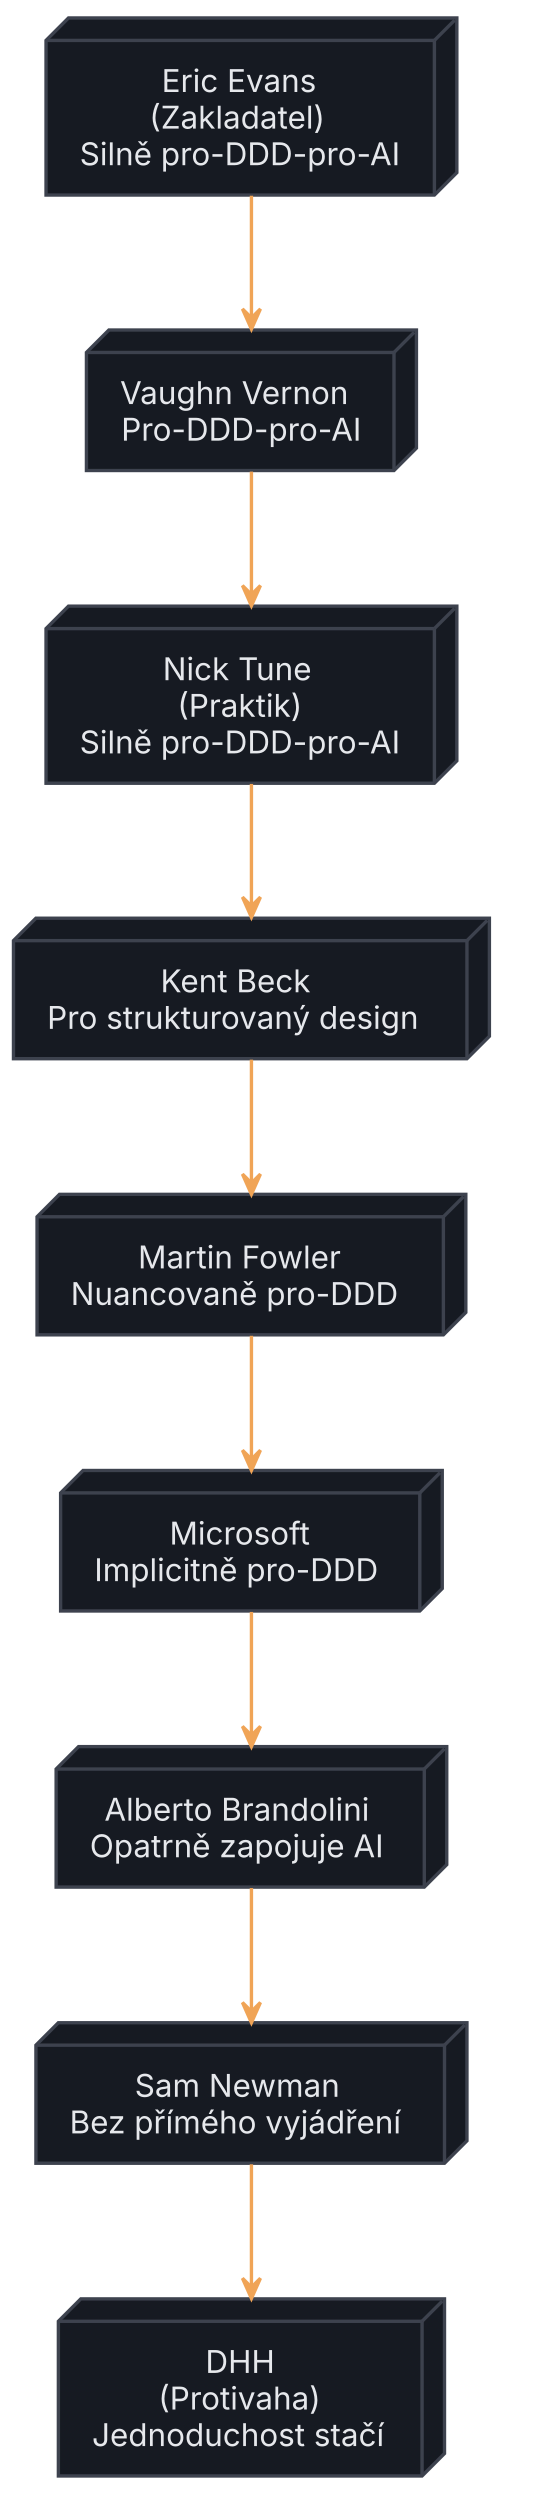
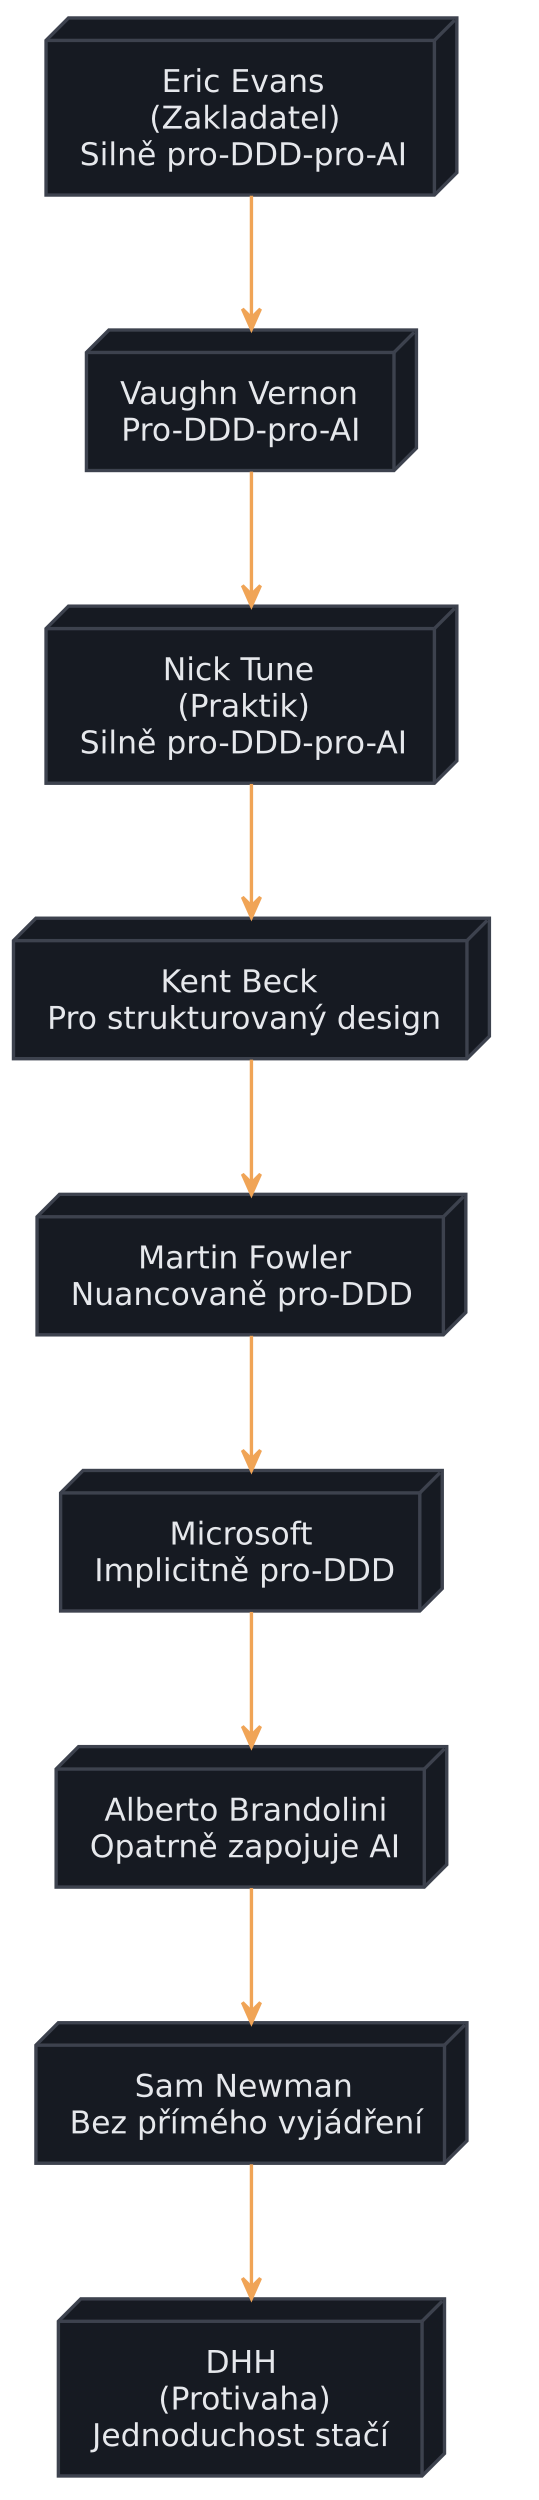
<svg xmlns="http://www.w3.org/2000/svg" contentScriptType="application/ecmascript" contentStyleType="text/css" height="1740.625px" preserveAspectRatio="none" style="width:375px;height:1740px;background:#11141A;" version="1.1" viewBox="0 0 375 1740" width="375px" zoomAndPan="magnify">
  <defs />
  <g>
    <polygon fill="#161A22" points="32.031,28.125,47.656,12.5,317.969,12.5,317.969,120.142,302.344,135.767,32.031,135.767,32.031,28.125" style="stroke: #3D424E; stroke-width: 2.344;" />
    <line style="stroke: #3D424E; stroke-width: 2.344;" x1="302.344" x2="316.406" y1="28.125" y2="14.062" />
    <line style="stroke: #3D424E; stroke-width: 2.344;" x1="32.031" x2="302.344" y1="28.125" y2="28.125" />
    <line style="stroke: #3D424E; stroke-width: 2.344;" x1="302.344" x2="302.344" y1="28.125" y2="135.767" />
-     <text fill="#E6E8EC" font-family="Inter, ui-sans-serif, system-ui, -apple-system, sans-serif" font-size="21.875" lengthAdjust="spacingAndGlyphs" textLength="109.375" x="112.5" y="64.055">Eric Evans</text>
-     <text fill="#E6E8EC" font-family="Inter, ui-sans-serif, system-ui, -apple-system, sans-serif" font-size="21.875" lengthAdjust="spacingAndGlyphs" textLength="126.562" x="103.906" y="89.519">(Zakladatel)</text>
-     <text fill="#E6E8EC" font-family="Inter, ui-sans-serif, system-ui, -apple-system, sans-serif" font-size="21.875" lengthAdjust="spacingAndGlyphs" textLength="223.438" x="55.469" y="114.983">Silně pro-DDD-pro-AI</text>
+     <text fill="#E6E8EC" font-family="DejaVu Sans" font-size="21.875" lengthAdjust="spacingAndGlyphs" textLength="109.375" x="112.5" y="64.055">Eric Evans</text>
+     <text fill="#E6E8EC" font-family="DejaVu Sans" font-size="21.875" lengthAdjust="spacingAndGlyphs" textLength="126.562" x="103.906" y="89.519">(Zakladatel)</text>
+     <text fill="#E6E8EC" font-family="DejaVu Sans" font-size="21.875" lengthAdjust="spacingAndGlyphs" textLength="223.438" x="55.469" y="114.983">Silně pro-DDD-pro-AI</text>
    <polygon fill="#161A22" points="60.156,245.312,75.781,229.688,289.844,229.688,289.844,311.865,274.219,327.49,60.156,327.49,60.156,245.312" style="stroke: #3D424E; stroke-width: 2.344;" />
    <line style="stroke: #3D424E; stroke-width: 2.344;" x1="274.219" x2="288.281" y1="245.312" y2="231.25" />
    <line style="stroke: #3D424E; stroke-width: 2.344;" x1="60.156" x2="274.219" y1="245.312" y2="245.312" />
    <line style="stroke: #3D424E; stroke-width: 2.344;" x1="274.219" x2="274.219" y1="245.312" y2="327.49" />
-     <text fill="#E6E8EC" font-family="Inter, ui-sans-serif, system-ui, -apple-system, sans-serif" font-size="21.875" lengthAdjust="spacingAndGlyphs" textLength="167.188" x="83.594" y="281.242">Vaughn Vernon</text>
-     <text fill="#E6E8EC" font-family="Inter, ui-sans-serif, system-ui, -apple-system, sans-serif" font-size="21.875" lengthAdjust="spacingAndGlyphs" textLength="165.625" x="84.375" y="306.706">Pro-DDD-pro-AI</text>
+     <text fill="#E6E8EC" font-family="DejaVu Sans" font-size="21.875" lengthAdjust="spacingAndGlyphs" textLength="167.188" x="83.594" y="281.242">Vaughn Vernon</text>
+     <text fill="#E6E8EC" font-family="DejaVu Sans" font-size="21.875" lengthAdjust="spacingAndGlyphs" textLength="165.625" x="84.375" y="306.706">Pro-DDD-pro-AI</text>
    <polygon fill="#161A22" points="32.031,437.5,47.656,421.875,317.969,421.875,317.969,529.517,302.344,545.142,32.031,545.142,32.031,437.5" style="stroke: #3D424E; stroke-width: 2.344;" />
    <line style="stroke: #3D424E; stroke-width: 2.344;" x1="302.344" x2="316.406" y1="437.5" y2="423.438" />
    <line style="stroke: #3D424E; stroke-width: 2.344;" x1="32.031" x2="302.344" y1="437.5" y2="437.5" />
    <line style="stroke: #3D424E; stroke-width: 2.344;" x1="302.344" x2="302.344" y1="437.5" y2="545.142" />
-     <text fill="#E6E8EC" font-family="Inter, ui-sans-serif, system-ui, -apple-system, sans-serif" font-size="21.875" lengthAdjust="spacingAndGlyphs" textLength="107.812" x="113.281" y="473.43">Nick Tune</text>
-     <text fill="#E6E8EC" font-family="Inter, ui-sans-serif, system-ui, -apple-system, sans-serif" font-size="21.875" lengthAdjust="spacingAndGlyphs" textLength="87.5" x="123.438" y="498.894">(Praktik)</text>
-     <text fill="#E6E8EC" font-family="Inter, ui-sans-serif, system-ui, -apple-system, sans-serif" font-size="21.875" lengthAdjust="spacingAndGlyphs" textLength="223.438" x="55.469" y="524.358">Silně pro-DDD-pro-AI</text>
+     <text fill="#E6E8EC" font-family="DejaVu Sans" font-size="21.875" lengthAdjust="spacingAndGlyphs" textLength="107.812" x="113.281" y="473.43">Nick Tune</text>
+     <text fill="#E6E8EC" font-family="DejaVu Sans" font-size="21.875" lengthAdjust="spacingAndGlyphs" textLength="87.5" x="123.438" y="498.894">(Praktik)</text>
+     <text fill="#E6E8EC" font-family="DejaVu Sans" font-size="21.875" lengthAdjust="spacingAndGlyphs" textLength="223.438" x="55.469" y="524.358">Silně pro-DDD-pro-AI</text>
    <polygon fill="#161A22" points="9.375,654.688,25,639.062,340.625,639.062,340.625,721.24,325,736.865,9.375,736.865,9.375,654.688" style="stroke: #3D424E; stroke-width: 2.344;" />
    <line style="stroke: #3D424E; stroke-width: 2.344;" x1="325" x2="339.062" y1="654.688" y2="640.625" />
    <line style="stroke: #3D424E; stroke-width: 2.344;" x1="9.375" x2="325" y1="654.688" y2="654.688" />
    <line style="stroke: #3D424E; stroke-width: 2.344;" x1="325" x2="325" y1="654.688" y2="736.865" />
-     <text fill="#E6E8EC" font-family="Inter, ui-sans-serif, system-ui, -apple-system, sans-serif" font-size="21.875" lengthAdjust="spacingAndGlyphs" textLength="110.938" x="111.719" y="690.617">Kent Beck</text>
-     <text fill="#E6E8EC" font-family="Inter, ui-sans-serif, system-ui, -apple-system, sans-serif" font-size="21.875" lengthAdjust="spacingAndGlyphs" textLength="268.75" x="32.812" y="716.081">Pro strukturovaný design</text>
+     <text fill="#E6E8EC" font-family="DejaVu Sans" font-size="21.875" lengthAdjust="spacingAndGlyphs" textLength="110.938" x="111.719" y="690.617">Kent Beck</text>
+     <text fill="#E6E8EC" font-family="DejaVu Sans" font-size="21.875" lengthAdjust="spacingAndGlyphs" textLength="268.75" x="32.812" y="716.081">Pro strukturovaný design</text>
    <polygon fill="#161A22" points="25.781,846.875,41.406,831.25,324.219,831.25,324.219,913.428,308.594,929.053,25.781,929.053,25.781,846.875" style="stroke: #3D424E; stroke-width: 2.344;" />
    <line style="stroke: #3D424E; stroke-width: 2.344;" x1="308.594" x2="322.656" y1="846.875" y2="832.812" />
    <line style="stroke: #3D424E; stroke-width: 2.344;" x1="25.781" x2="308.594" y1="846.875" y2="846.875" />
    <line style="stroke: #3D424E; stroke-width: 2.344;" x1="308.594" x2="308.594" y1="846.875" y2="929.053" />
-     <text fill="#E6E8EC" font-family="Inter, ui-sans-serif, system-ui, -apple-system, sans-serif" font-size="21.875" lengthAdjust="spacingAndGlyphs" textLength="142.188" x="96.094" y="882.805">Martin Fowler</text>
-     <text fill="#E6E8EC" font-family="Inter, ui-sans-serif, system-ui, -apple-system, sans-serif" font-size="21.875" lengthAdjust="spacingAndGlyphs" textLength="235.938" x="49.219" y="908.269">Nuancovaně pro-DDD</text>
+     <text fill="#E6E8EC" font-family="DejaVu Sans" font-size="21.875" lengthAdjust="spacingAndGlyphs" textLength="142.188" x="96.094" y="882.805">Martin Fowler</text>
+     <text fill="#E6E8EC" font-family="DejaVu Sans" font-size="21.875" lengthAdjust="spacingAndGlyphs" textLength="235.938" x="49.219" y="908.269">Nuancovaně pro-DDD</text>
    <polygon fill="#161A22" points="42.188,1039.062,57.812,1023.438,307.812,1023.438,307.812,1105.615,292.188,1121.24,42.188,1121.24,42.188,1039.062" style="stroke: #3D424E; stroke-width: 2.344;" />
    <line style="stroke: #3D424E; stroke-width: 2.344;" x1="292.188" x2="306.25" y1="1039.062" y2="1025" />
    <line style="stroke: #3D424E; stroke-width: 2.344;" x1="42.188" x2="292.188" y1="1039.062" y2="1039.062" />
    <line style="stroke: #3D424E; stroke-width: 2.344;" x1="292.188" x2="292.188" y1="1039.062" y2="1121.24" />
-     <text fill="#E6E8EC" font-family="Inter, ui-sans-serif, system-ui, -apple-system, sans-serif" font-size="21.875" lengthAdjust="spacingAndGlyphs" textLength="98.438" x="117.969" y="1074.992">Microsoft</text>
-     <text fill="#E6E8EC" font-family="Inter, ui-sans-serif, system-ui, -apple-system, sans-serif" font-size="21.875" lengthAdjust="spacingAndGlyphs" textLength="203.125" x="65.625" y="1100.456">Implicitně pro-DDD</text>
+     <text fill="#E6E8EC" font-family="DejaVu Sans" font-size="21.875" lengthAdjust="spacingAndGlyphs" textLength="98.438" x="117.969" y="1074.992">Microsoft</text>
+     <text fill="#E6E8EC" font-family="DejaVu Sans" font-size="21.875" lengthAdjust="spacingAndGlyphs" textLength="203.125" x="65.625" y="1100.456">Implicitně pro-DDD</text>
    <polygon fill="#161A22" points="39.062,1231.25,54.688,1215.625,310.938,1215.625,310.938,1297.803,295.312,1313.428,39.062,1313.428,39.062,1231.25" style="stroke: #3D424E; stroke-width: 2.344;" />
    <line style="stroke: #3D424E; stroke-width: 2.344;" x1="295.312" x2="309.375" y1="1231.25" y2="1217.188" />
    <line style="stroke: #3D424E; stroke-width: 2.344;" x1="39.062" x2="295.312" y1="1231.25" y2="1231.25" />
    <line style="stroke: #3D424E; stroke-width: 2.344;" x1="295.312" x2="295.312" y1="1231.25" y2="1313.428" />
-     <text fill="#E6E8EC" font-family="Inter, ui-sans-serif, system-ui, -apple-system, sans-serif" font-size="21.875" lengthAdjust="spacingAndGlyphs" textLength="189.062" x="72.656" y="1267.18">Alberto Brandolini</text>
-     <text fill="#E6E8EC" font-family="Inter, ui-sans-serif, system-ui, -apple-system, sans-serif" font-size="21.875" lengthAdjust="spacingAndGlyphs" textLength="209.375" x="62.5" y="1292.644">Opatrně zapojuje AI</text>
+     <text fill="#E6E8EC" font-family="DejaVu Sans" font-size="21.875" lengthAdjust="spacingAndGlyphs" textLength="189.062" x="72.656" y="1267.18">Alberto Brandolini</text>
+     <text fill="#E6E8EC" font-family="DejaVu Sans" font-size="21.875" lengthAdjust="spacingAndGlyphs" textLength="209.375" x="62.5" y="1292.644">Opatrně zapojuje AI</text>
    <polygon fill="#161A22" points="25,1423.438,40.625,1407.812,325,1407.812,325,1489.99,309.375,1505.615,25,1505.615,25,1423.438" style="stroke: #3D424E; stroke-width: 2.344;" />
    <line style="stroke: #3D424E; stroke-width: 2.344;" x1="309.375" x2="323.438" y1="1423.438" y2="1409.375" />
    <line style="stroke: #3D424E; stroke-width: 2.344;" x1="25" x2="309.375" y1="1423.438" y2="1423.438" />
    <line style="stroke: #3D424E; stroke-width: 2.344;" x1="309.375" x2="309.375" y1="1423.438" y2="1505.615" />
-     <text fill="#E6E8EC" font-family="Inter, ui-sans-serif, system-ui, -apple-system, sans-serif" font-size="21.875" lengthAdjust="spacingAndGlyphs" textLength="146.875" x="93.75" y="1459.367">Sam Newman</text>
-     <text fill="#E6E8EC" font-family="Inter, ui-sans-serif, system-ui, -apple-system, sans-serif" font-size="21.875" lengthAdjust="spacingAndGlyphs" textLength="237.5" x="48.438" y="1484.831">Bez přímého vyjádření</text>
+     <text fill="#E6E8EC" font-family="DejaVu Sans" font-size="21.875" lengthAdjust="spacingAndGlyphs" textLength="146.875" x="93.75" y="1459.367">Sam Newman</text>
+     <text fill="#E6E8EC" font-family="DejaVu Sans" font-size="21.875" lengthAdjust="spacingAndGlyphs" textLength="237.5" x="48.438" y="1484.831">Bez přímého vyjádření</text>
    <polygon fill="#161A22" points="40.625,1615.625,56.25,1600,309.375,1600,309.375,1707.642,293.75,1723.267,40.625,1723.267,40.625,1615.625" style="stroke: #3D424E; stroke-width: 2.344;" />
    <line style="stroke: #3D424E; stroke-width: 2.344;" x1="293.75" x2="307.812" y1="1615.625" y2="1601.562" />
    <line style="stroke: #3D424E; stroke-width: 2.344;" x1="40.625" x2="293.75" y1="1615.625" y2="1615.625" />
    <line style="stroke: #3D424E; stroke-width: 2.344;" x1="293.75" x2="293.75" y1="1615.625" y2="1723.267" />
-     <text fill="#E6E8EC" font-family="Inter, ui-sans-serif, system-ui, -apple-system, sans-serif" font-size="21.875" lengthAdjust="spacingAndGlyphs" textLength="48.438" x="142.969" y="1651.555">DHH</text>
-     <text fill="#E6E8EC" font-family="Inter, ui-sans-serif, system-ui, -apple-system, sans-serif" font-size="21.875" lengthAdjust="spacingAndGlyphs" textLength="114.062" x="110.156" y="1677.019">(Protivaha)</text>
-     <text fill="#E6E8EC" font-family="Inter, ui-sans-serif, system-ui, -apple-system, sans-serif" font-size="21.875" lengthAdjust="spacingAndGlyphs" textLength="206.25" x="64.062" y="1702.483">Jednoduchost stačí</text>
+     <text fill="#E6E8EC" font-family="DejaVu Sans" font-size="21.875" lengthAdjust="spacingAndGlyphs" textLength="48.438" x="142.969" y="1651.555">DHH</text>
+     <text fill="#E6E8EC" font-family="DejaVu Sans" font-size="21.875" lengthAdjust="spacingAndGlyphs" textLength="114.062" x="110.156" y="1677.019">(Protivaha)</text>
+     <text fill="#E6E8EC" font-family="DejaVu Sans" font-size="21.875" lengthAdjust="spacingAndGlyphs" textLength="206.25" x="64.062" y="1702.483">Jednoduchost stačí</text>
    <path d="M175,136.25 C175,163.156 175,194.656 175,221.047 " fill="none" id="A-&gt;B" style="stroke: #F0A456; stroke-width: 2.344;" />
    <polygon fill="#F0A456" points="175,229.062,181.25,215,175,221.25,168.75,215,175,229.062" style="stroke: #F0A456; stroke-width: 2.344;" />
    <path d="M175,328.234 C175,353.781 175,385.656 175,413.766 " fill="none" id="B-&gt;C" style="stroke: #F0A456; stroke-width: 2.344;" />
    <polygon fill="#F0A456" points="175,421.594,181.25,407.531,175,413.781,168.75,407.531,175,421.594" style="stroke: #F0A456; stroke-width: 2.344;" />
    <path d="M175,545.625 C175,572.531 175,604.031 175,630.422 " fill="none" id="C-&gt;D" style="stroke: #F0A456; stroke-width: 2.344;" />
    <polygon fill="#F0A456" points="175,638.438,181.25,624.375,175,630.625,168.75,624.375,175,638.438" style="stroke: #F0A456; stroke-width: 2.344;" />
    <path d="M175,737.547 C175,763.531 175,795.812 175,822.969 " fill="none" id="D-&gt;E" style="stroke: #F0A456; stroke-width: 2.344;" />
    <polygon fill="#F0A456" points="175,831.219,181.25,817.156,175,823.406,168.75,817.156,175,831.219" style="stroke: #F0A456; stroke-width: 2.344;" />
    <path d="M175,929.734 C175,955.719 175,988 175,1015.156 " fill="none" id="E-&gt;F" style="stroke: #F0A456; stroke-width: 2.344;" />
    <polygon fill="#F0A456" points="175,1023.406,181.25,1009.344,175,1015.594,168.75,1009.344,175,1023.406" style="stroke: #F0A456; stroke-width: 2.344;" />
    <path d="M175,1121.922 C175,1147.906 175,1180.188 175,1207.344 " fill="none" id="F-&gt;G" style="stroke: #F0A456; stroke-width: 2.344;" />
    <polygon fill="#F0A456" points="175,1215.594,181.25,1201.531,175,1207.781,168.75,1201.531,175,1215.594" style="stroke: #F0A456; stroke-width: 2.344;" />
    <path d="M175,1314.109 C175,1340.094 175,1372.375 175,1399.531 " fill="none" id="G-&gt;H" style="stroke: #F0A456; stroke-width: 2.344;" />
    <polygon fill="#F0A456" points="175,1407.781,181.25,1393.719,175,1399.969,168.75,1393.719,175,1407.781" style="stroke: #F0A456; stroke-width: 2.344;" />
    <path d="M175,1506.359 C175,1531.906 175,1563.781 175,1591.891 " fill="none" id="H-&gt;I" style="stroke: #F0A456; stroke-width: 2.344;" />
    <polygon fill="#F0A456" points="175,1599.719,181.25,1585.656,175,1591.906,168.75,1585.656,175,1599.719" style="stroke: #F0A456; stroke-width: 2.344;" />
  </g>
</svg>
